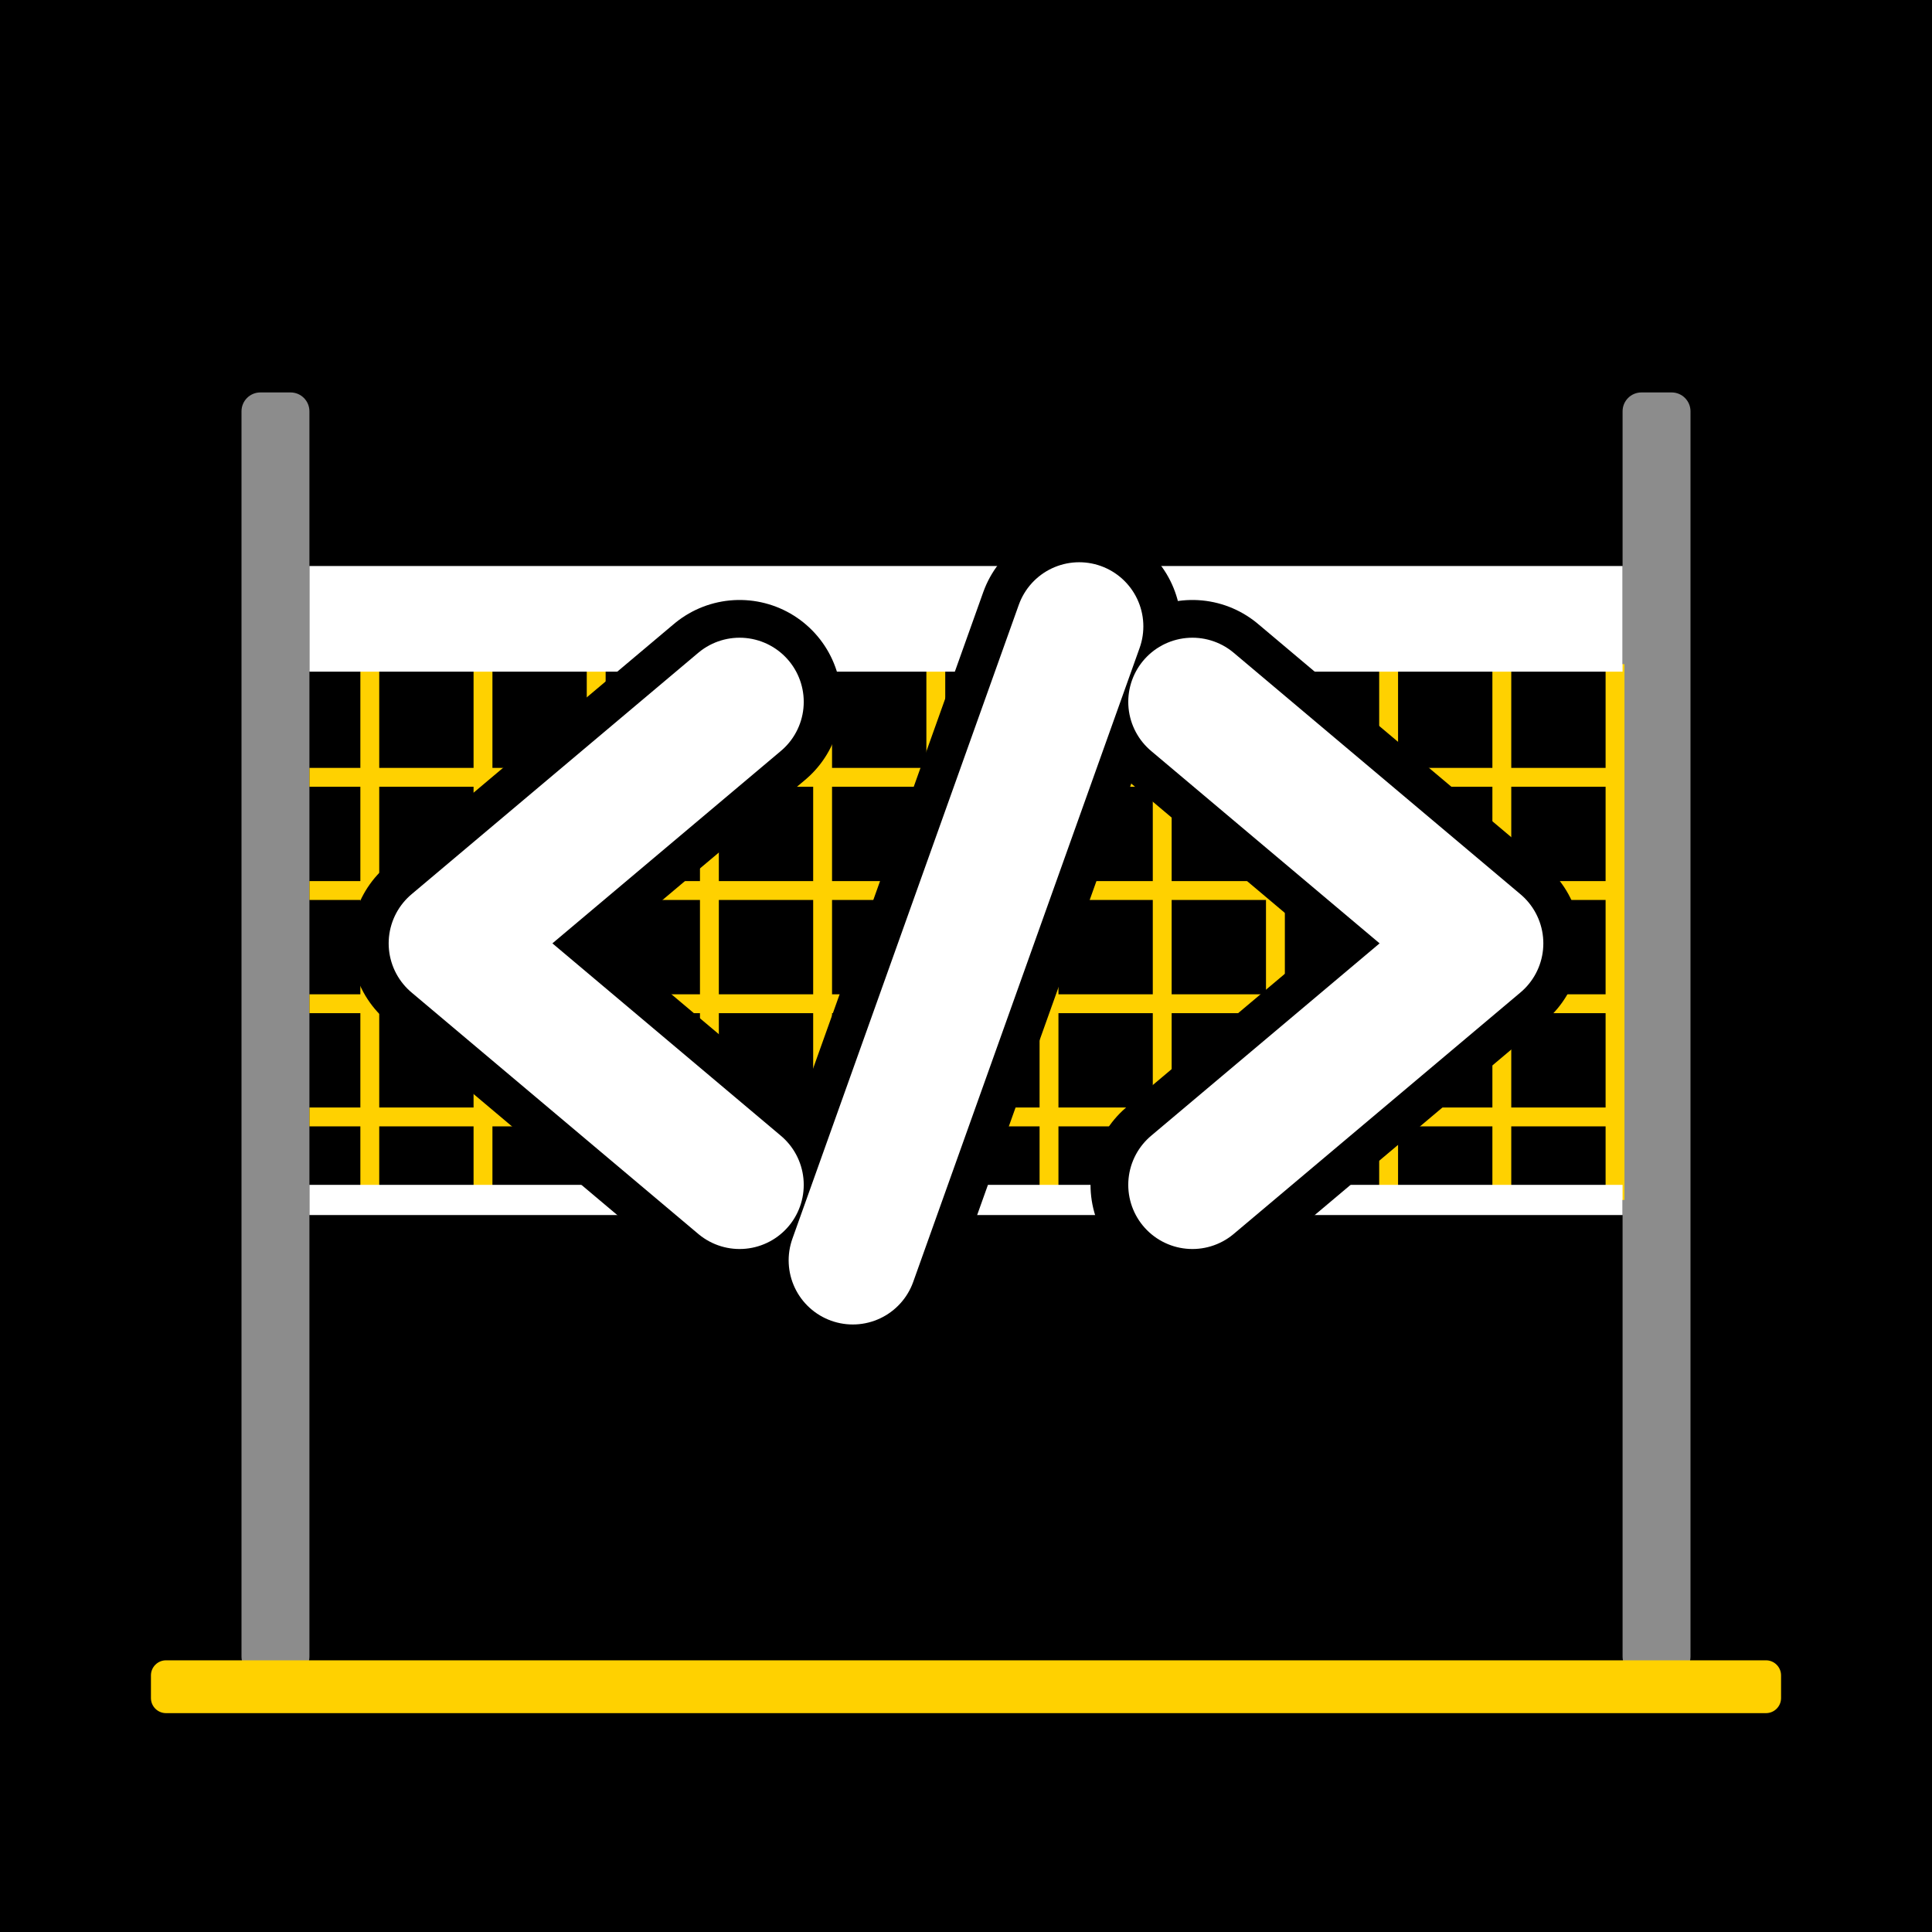
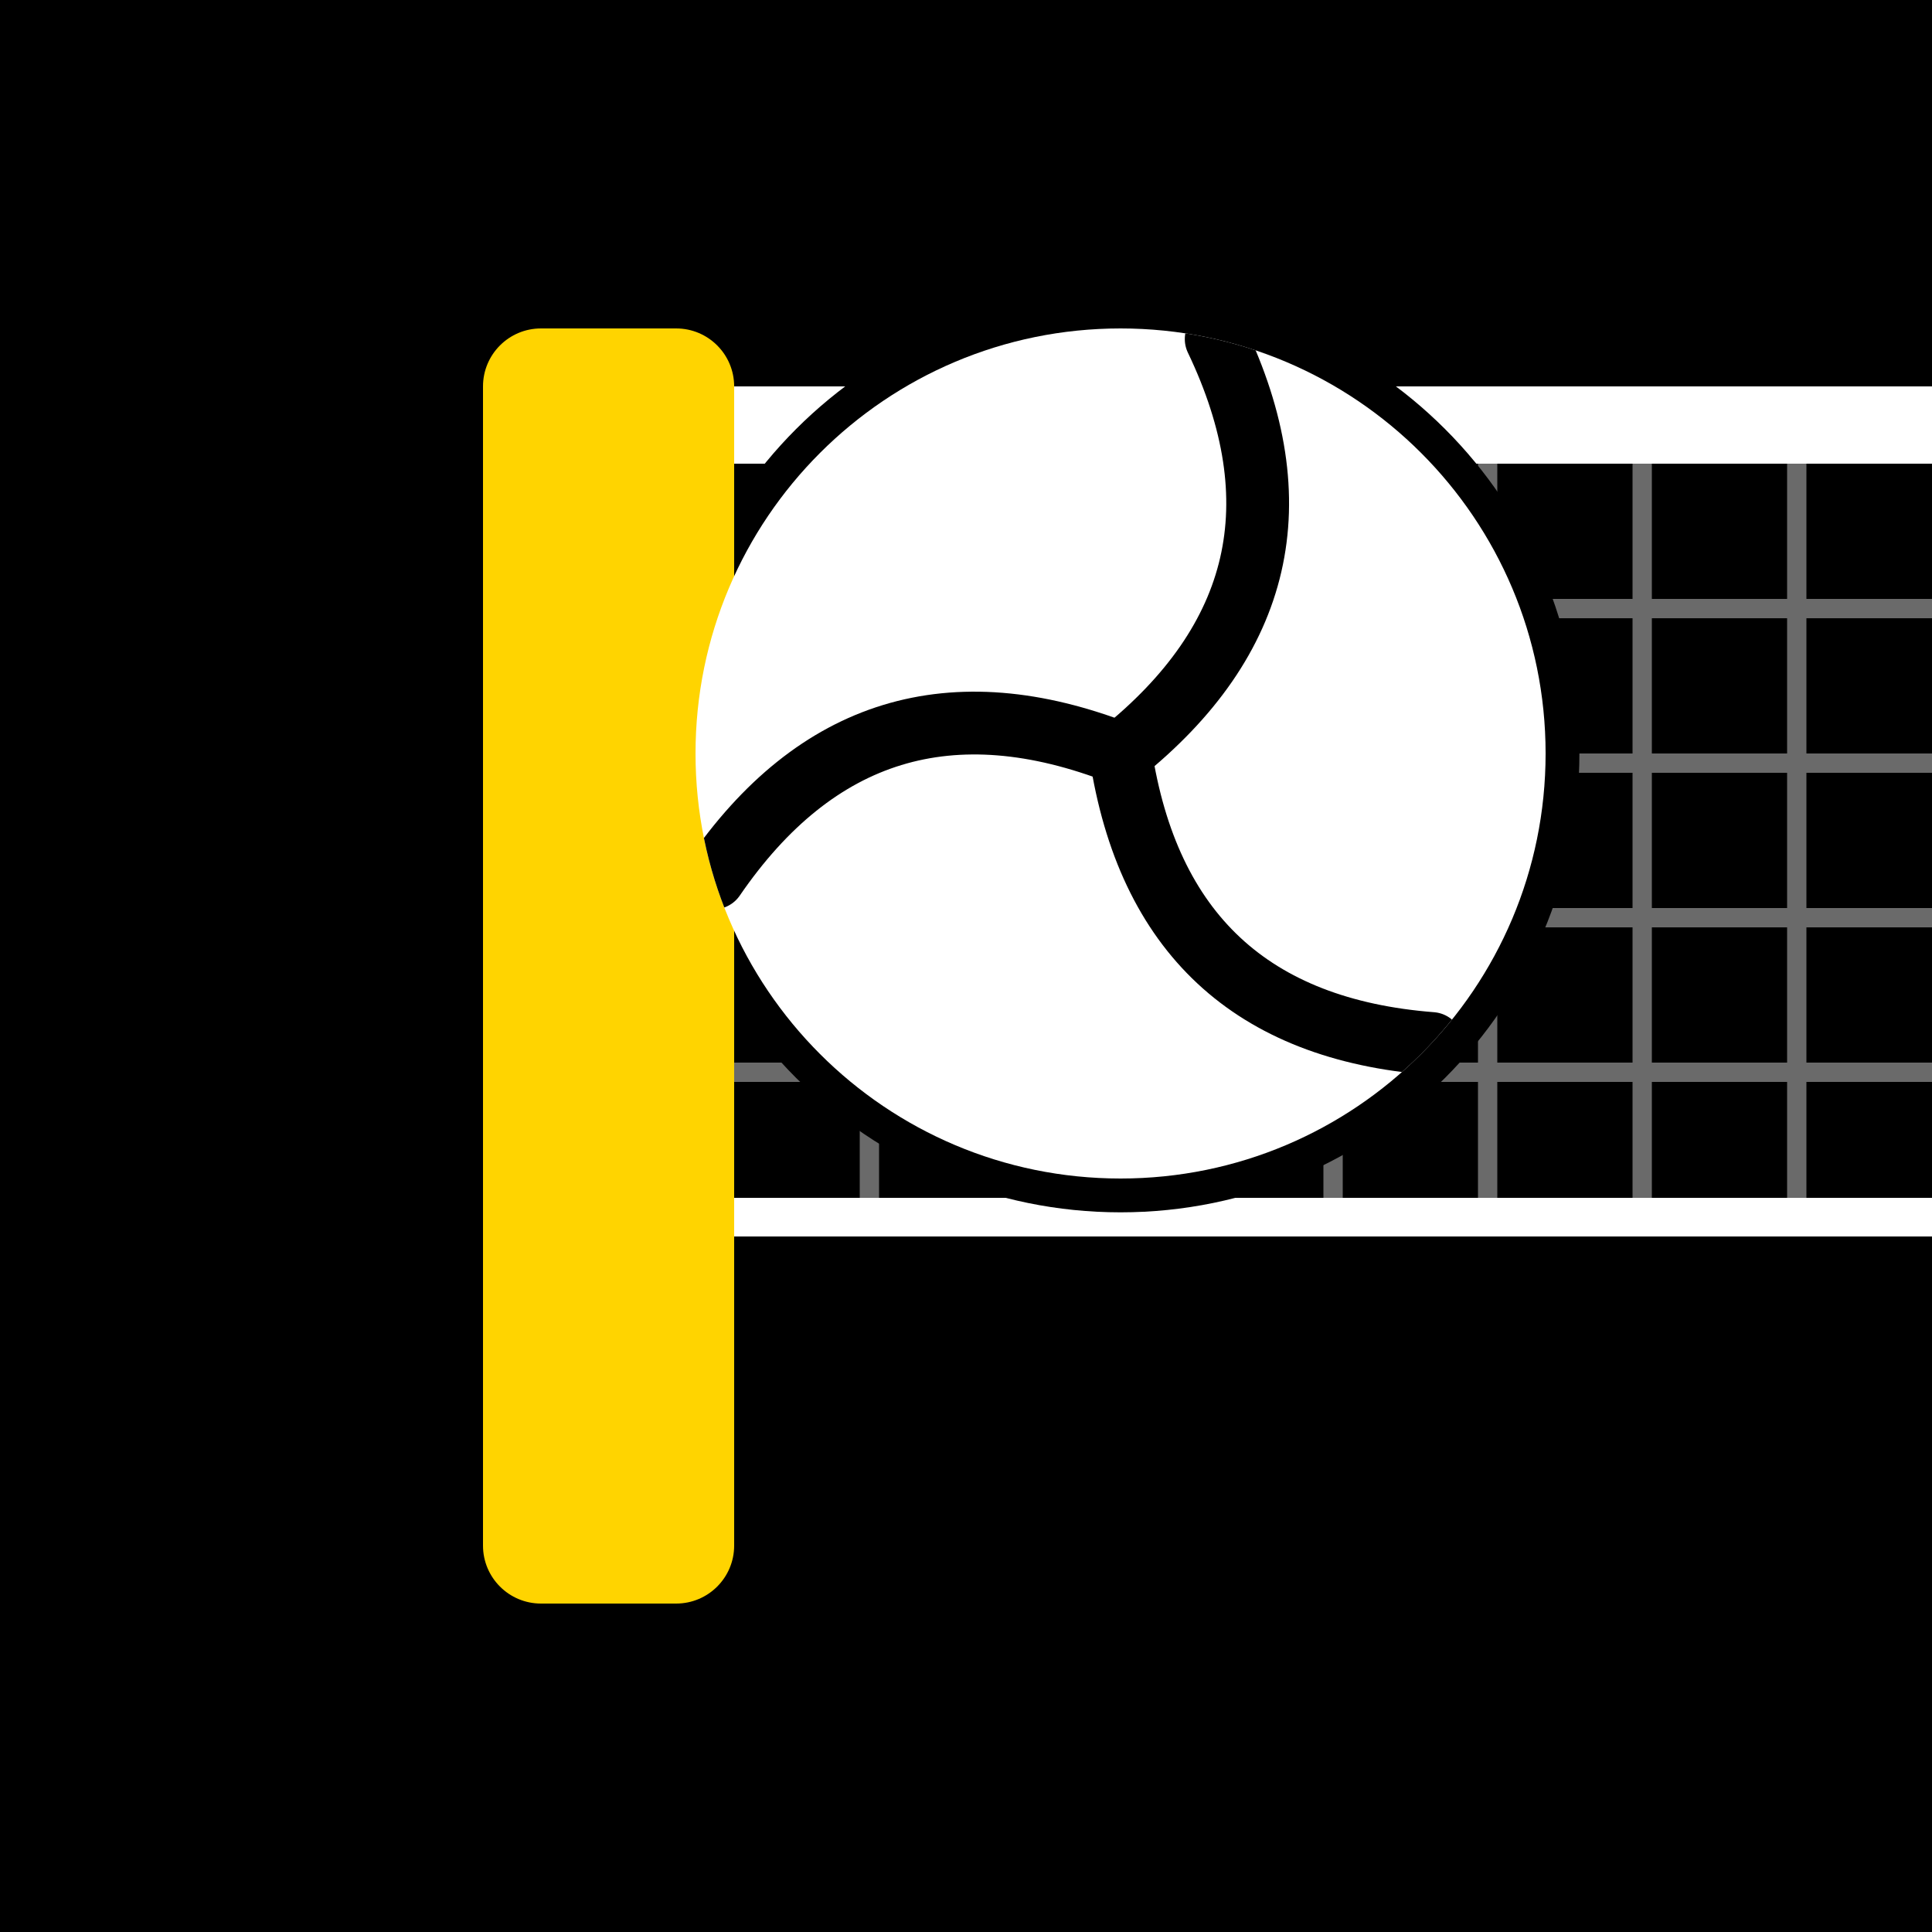
- <svg xmlns="http://www.w3.org/2000/svg" viewBox="0 0 512 512">
-   <rect width="512" height="512" fill="#000" />
-   <rect x="64" y="104" width="18" height="340" rx="5" fill="#8c8c8c" />
-   <rect x="430" y="104" width="18" height="340" rx="5" fill="#8c8c8c" />
-   <path d="M98 176V318 M128 176V318 M158 176V318 M188 176V318 M218 176V318 M248 176V318 M278 176V318 M308 176V318 M338 176V318 M368 176V318 M398 176V318 M428 176V318 M82 206H430 M82 236H430 M82 266H430 M82 296H430" stroke="#FFD100" stroke-width="5" fill="none" />
-   <rect x="82" y="150" width="348" height="28" fill="#fff" />
-   <rect x="82" y="314" width="348" height="8" fill="#fff" />
-   <rect x="40" y="440" width="432" height="14" rx="4" fill="#FFD100" />
-   <path d="M196 186 L120 250 L196 314 M316 186 L392 250 L316 314 M286 166 L226 334" stroke="#000" stroke-width="54" stroke-linecap="round" stroke-linejoin="round" fill="none" />
-   <path d="M196 186 L120 250 L196 314 M316 186 L392 250 L316 314 M286 166 L226 334" stroke="#fff" stroke-width="34" stroke-linecap="round" stroke-linejoin="round" fill="none" />
+ <svg xmlns="http://www.w3.org/2000/svg" viewBox="0 0 200 200">
+   <rect width="200" height="200" fill="#000000" />
+   <path d="M90 40V128M106 40V128M122 40V128M138 40V128M154 40V128M170 40V128M186 40V128M202 40V128M74 63H200M74 79H200M74 95H200M74 111H200M74 127H200" stroke="#6a6a6a" stroke-width="2" fill="none" />
+   <rect x="74" y="40" width="126" height="8" fill="#FFFFFF" />
+   <rect x="74" y="124" width="126" height="4" fill="#FFFFFF" />
+   <circle cx="116" cy="78" r="47.5" fill="#000000" />
+   <rect x="50" y="34" width="26" height="132" rx="6" fill="#FFD400" />
+   <clipPath id="bola">
+     <circle cx="116" cy="78" r="44" />
+   </clipPath>
+   <circle cx="116" cy="78" r="44" fill="#FFFFFF" />
+   <g clip-path="url(#bola)">
+     <g transform="translate(116 78)" fill="none" stroke="#000000" stroke-width="6.5" stroke-linecap="round">
+       <g transform="rotate(0)">
+         <path d="M0 0 Q22.0 -17.6 9.9 -42.9" />
+       </g>
+       <g transform="rotate(120)">
+         <path d="M0 0 Q22.0 -17.6 9.9 -42.9" />
+       </g>
+       <g transform="rotate(240)">
+         <path d="M0 0 Q22.0 -17.6 9.9 -42.9" />
+       </g>
+     </g>
+   </g>
</svg>
